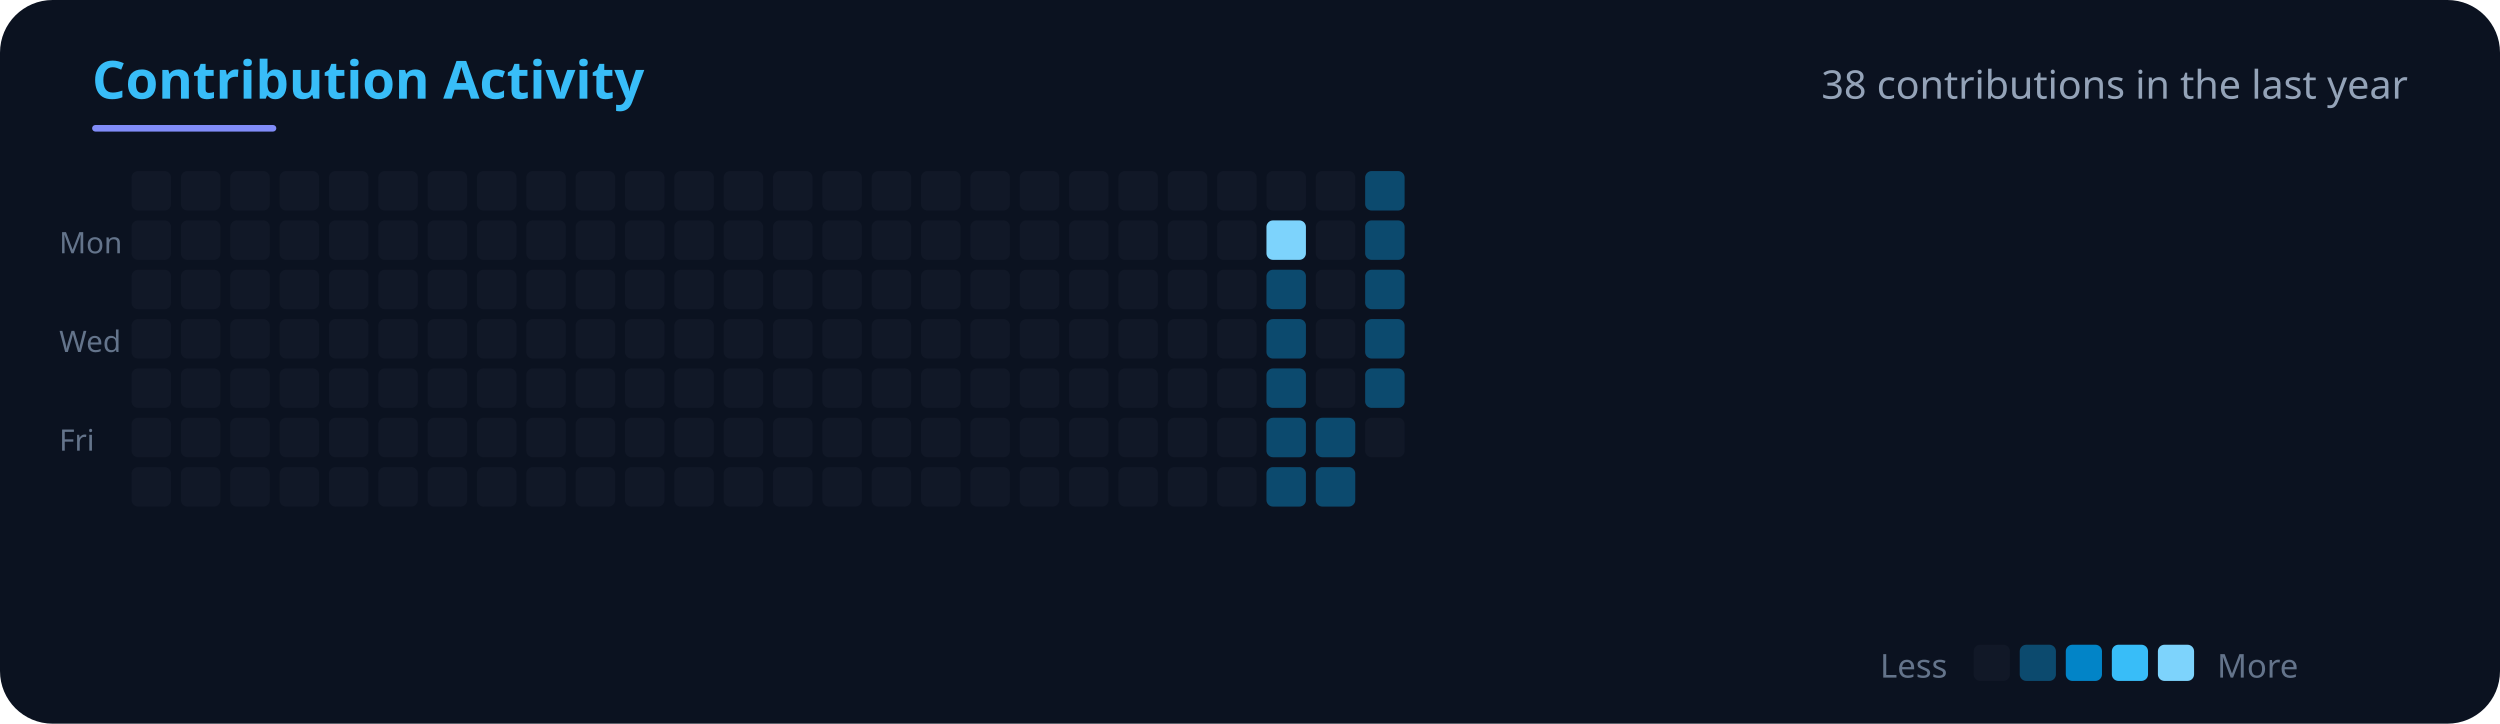
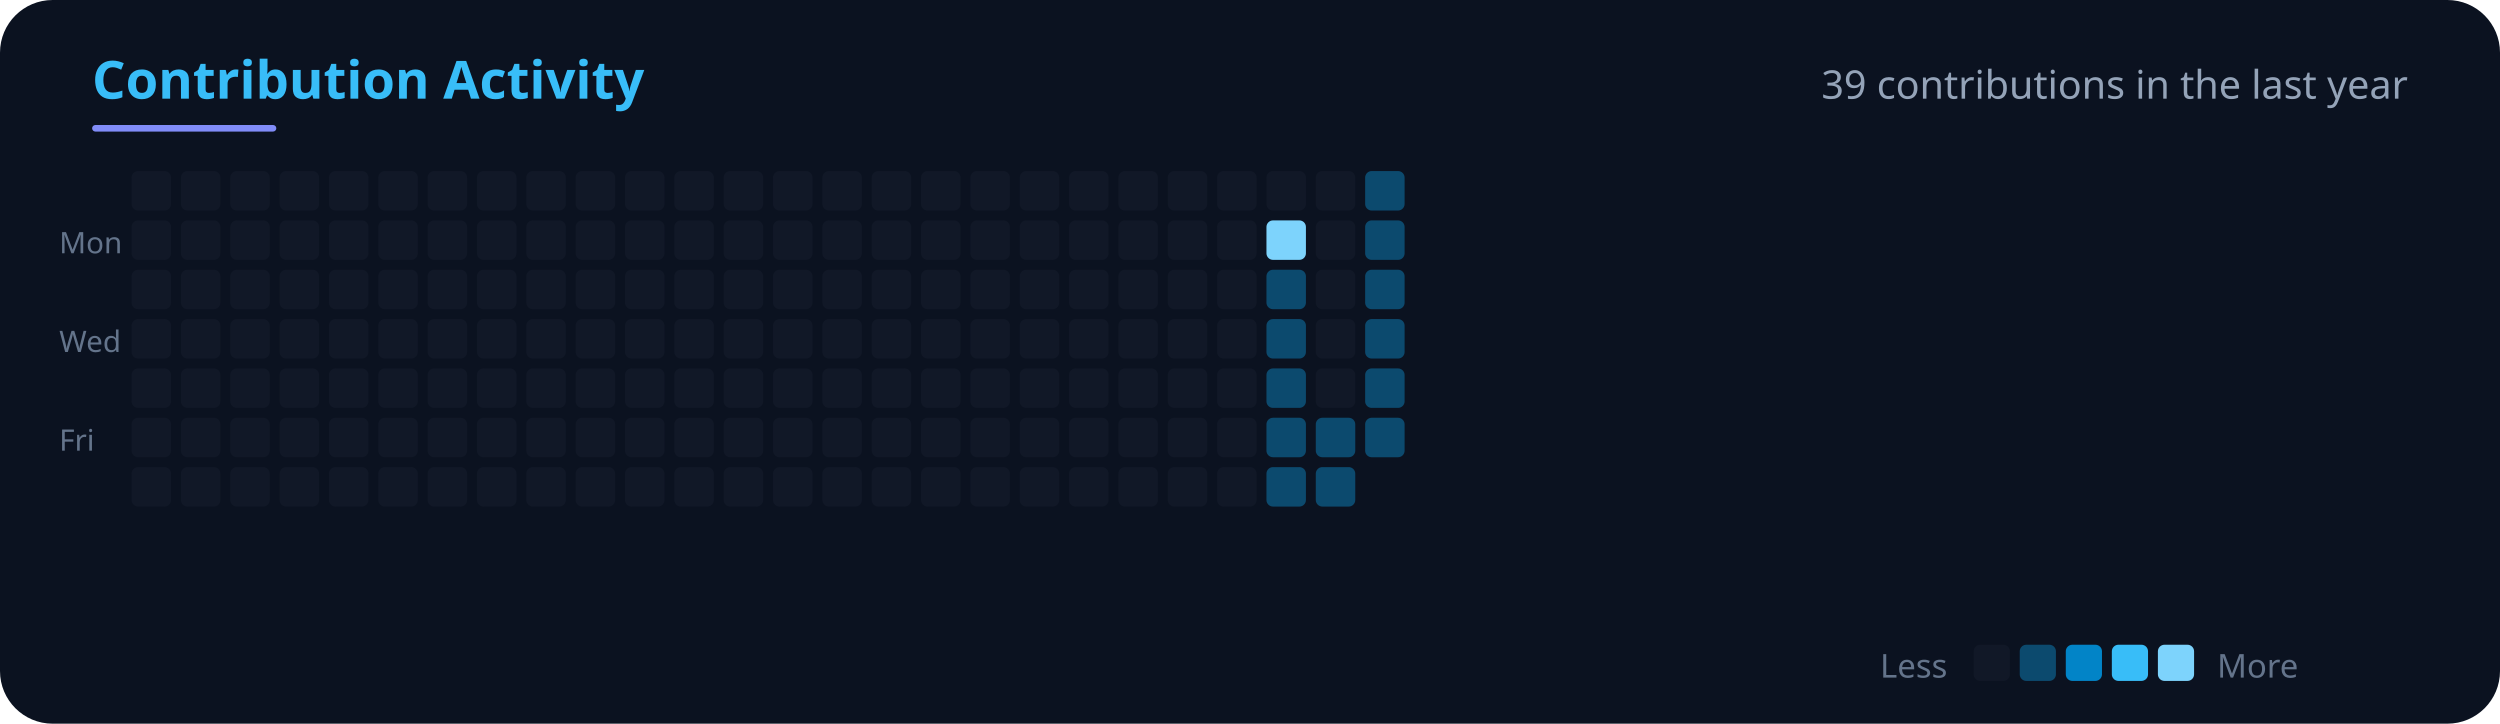
<svg xmlns="http://www.w3.org/2000/svg" width="760" height="220" viewBox="0 0 760 220" role="img">
  <rect width="100%" height="100%" rx="16" fill="#0B1220" />
  <text x="28" y="30" fill="#38BDF8" font-family="Segoe UI, Ubuntu, sans-serif" font-size="16" font-weight="700">Contribution Activity</text>
-   <text x="732" y="30" text-anchor="end" fill="#94A3B8" font-family="Segoe UI, Ubuntu, sans-serif" font-size="12">38 contributions in the last year</text>
+   <text x="732" y="30" text-anchor="end" fill="#94A3B8" font-family="Segoe UI, Ubuntu, sans-serif" font-size="12">39 contributions in the last year</text>
  <rect x="28" y="38" width="56" height="2" rx="1" fill="#818CF8" />
  <text x="18" y="77" fill="#64748B" font-family="Segoe UI, Ubuntu, sans-serif" font-size="9">Mon</text>
  <text x="18" y="107" fill="#64748B" font-family="Segoe UI, Ubuntu, sans-serif" font-size="9">Wed</text>
  <text x="18" y="137" fill="#64748B" font-family="Segoe UI, Ubuntu, sans-serif" font-size="9">Fri</text>
  <rect x="40" y="52" width="12" height="12" rx="2" fill="#111827" />
  <rect x="40" y="67" width="12" height="12" rx="2" fill="#111827" />
  <rect x="40" y="82" width="12" height="12" rx="2" fill="#111827" />
  <rect x="40" y="97" width="12" height="12" rx="2" fill="#111827" />
  <rect x="40" y="112" width="12" height="12" rx="2" fill="#111827" />
  <rect x="40" y="127" width="12" height="12" rx="2" fill="#111827" />
  <rect x="40" y="142" width="12" height="12" rx="2" fill="#111827" />
  <rect x="55" y="52" width="12" height="12" rx="2" fill="#111827" />
  <rect x="55" y="67" width="12" height="12" rx="2" fill="#111827" />
  <rect x="55" y="82" width="12" height="12" rx="2" fill="#111827" />
  <rect x="55" y="97" width="12" height="12" rx="2" fill="#111827" />
  <rect x="55" y="112" width="12" height="12" rx="2" fill="#111827" />
  <rect x="55" y="127" width="12" height="12" rx="2" fill="#111827" />
  <rect x="55" y="142" width="12" height="12" rx="2" fill="#111827" />
  <rect x="70" y="52" width="12" height="12" rx="2" fill="#111827" />
  <rect x="70" y="67" width="12" height="12" rx="2" fill="#111827" />
  <rect x="70" y="82" width="12" height="12" rx="2" fill="#111827" />
  <rect x="70" y="97" width="12" height="12" rx="2" fill="#111827" />
  <rect x="70" y="112" width="12" height="12" rx="2" fill="#111827" />
  <rect x="70" y="127" width="12" height="12" rx="2" fill="#111827" />
  <rect x="70" y="142" width="12" height="12" rx="2" fill="#111827" />
  <rect x="85" y="52" width="12" height="12" rx="2" fill="#111827" />
  <rect x="85" y="67" width="12" height="12" rx="2" fill="#111827" />
  <rect x="85" y="82" width="12" height="12" rx="2" fill="#111827" />
  <rect x="85" y="97" width="12" height="12" rx="2" fill="#111827" />
  <rect x="85" y="112" width="12" height="12" rx="2" fill="#111827" />
  <rect x="85" y="127" width="12" height="12" rx="2" fill="#111827" />
  <rect x="85" y="142" width="12" height="12" rx="2" fill="#111827" />
  <rect x="100" y="52" width="12" height="12" rx="2" fill="#111827" />
  <rect x="100" y="67" width="12" height="12" rx="2" fill="#111827" />
  <rect x="100" y="82" width="12" height="12" rx="2" fill="#111827" />
  <rect x="100" y="97" width="12" height="12" rx="2" fill="#111827" />
  <rect x="100" y="112" width="12" height="12" rx="2" fill="#111827" />
  <rect x="100" y="127" width="12" height="12" rx="2" fill="#111827" />
  <rect x="100" y="142" width="12" height="12" rx="2" fill="#111827" />
  <rect x="115" y="52" width="12" height="12" rx="2" fill="#111827" />
  <rect x="115" y="67" width="12" height="12" rx="2" fill="#111827" />
  <rect x="115" y="82" width="12" height="12" rx="2" fill="#111827" />
  <rect x="115" y="97" width="12" height="12" rx="2" fill="#111827" />
  <rect x="115" y="112" width="12" height="12" rx="2" fill="#111827" />
  <rect x="115" y="127" width="12" height="12" rx="2" fill="#111827" />
  <rect x="115" y="142" width="12" height="12" rx="2" fill="#111827" />
  <rect x="130" y="52" width="12" height="12" rx="2" fill="#111827" />
  <rect x="130" y="67" width="12" height="12" rx="2" fill="#111827" />
  <rect x="130" y="82" width="12" height="12" rx="2" fill="#111827" />
  <rect x="130" y="97" width="12" height="12" rx="2" fill="#111827" />
  <rect x="130" y="112" width="12" height="12" rx="2" fill="#111827" />
  <rect x="130" y="127" width="12" height="12" rx="2" fill="#111827" />
  <rect x="130" y="142" width="12" height="12" rx="2" fill="#111827" />
  <rect x="145" y="52" width="12" height="12" rx="2" fill="#111827" />
  <rect x="145" y="67" width="12" height="12" rx="2" fill="#111827" />
  <rect x="145" y="82" width="12" height="12" rx="2" fill="#111827" />
  <rect x="145" y="97" width="12" height="12" rx="2" fill="#111827" />
  <rect x="145" y="112" width="12" height="12" rx="2" fill="#111827" />
  <rect x="145" y="127" width="12" height="12" rx="2" fill="#111827" />
  <rect x="145" y="142" width="12" height="12" rx="2" fill="#111827" />
  <rect x="160" y="52" width="12" height="12" rx="2" fill="#111827" />
  <rect x="160" y="67" width="12" height="12" rx="2" fill="#111827" />
  <rect x="160" y="82" width="12" height="12" rx="2" fill="#111827" />
  <rect x="160" y="97" width="12" height="12" rx="2" fill="#111827" />
  <rect x="160" y="112" width="12" height="12" rx="2" fill="#111827" />
  <rect x="160" y="127" width="12" height="12" rx="2" fill="#111827" />
  <rect x="160" y="142" width="12" height="12" rx="2" fill="#111827" />
  <rect x="175" y="52" width="12" height="12" rx="2" fill="#111827" />
  <rect x="175" y="67" width="12" height="12" rx="2" fill="#111827" />
  <rect x="175" y="82" width="12" height="12" rx="2" fill="#111827" />
  <rect x="175" y="97" width="12" height="12" rx="2" fill="#111827" />
  <rect x="175" y="112" width="12" height="12" rx="2" fill="#111827" />
  <rect x="175" y="127" width="12" height="12" rx="2" fill="#111827" />
  <rect x="175" y="142" width="12" height="12" rx="2" fill="#111827" />
  <rect x="190" y="52" width="12" height="12" rx="2" fill="#111827" />
  <rect x="190" y="67" width="12" height="12" rx="2" fill="#111827" />
  <rect x="190" y="82" width="12" height="12" rx="2" fill="#111827" />
  <rect x="190" y="97" width="12" height="12" rx="2" fill="#111827" />
  <rect x="190" y="112" width="12" height="12" rx="2" fill="#111827" />
  <rect x="190" y="127" width="12" height="12" rx="2" fill="#111827" />
  <rect x="190" y="142" width="12" height="12" rx="2" fill="#111827" />
  <rect x="205" y="52" width="12" height="12" rx="2" fill="#111827" />
  <rect x="205" y="67" width="12" height="12" rx="2" fill="#111827" />
  <rect x="205" y="82" width="12" height="12" rx="2" fill="#111827" />
  <rect x="205" y="97" width="12" height="12" rx="2" fill="#111827" />
  <rect x="205" y="112" width="12" height="12" rx="2" fill="#111827" />
  <rect x="205" y="127" width="12" height="12" rx="2" fill="#111827" />
  <rect x="205" y="142" width="12" height="12" rx="2" fill="#111827" />
  <rect x="220" y="52" width="12" height="12" rx="2" fill="#111827" />
  <rect x="220" y="67" width="12" height="12" rx="2" fill="#111827" />
  <rect x="220" y="82" width="12" height="12" rx="2" fill="#111827" />
  <rect x="220" y="97" width="12" height="12" rx="2" fill="#111827" />
  <rect x="220" y="112" width="12" height="12" rx="2" fill="#111827" />
  <rect x="220" y="127" width="12" height="12" rx="2" fill="#111827" />
  <rect x="220" y="142" width="12" height="12" rx="2" fill="#111827" />
  <rect x="235" y="52" width="12" height="12" rx="2" fill="#111827" />
  <rect x="235" y="67" width="12" height="12" rx="2" fill="#111827" />
  <rect x="235" y="82" width="12" height="12" rx="2" fill="#111827" />
  <rect x="235" y="97" width="12" height="12" rx="2" fill="#111827" />
  <rect x="235" y="112" width="12" height="12" rx="2" fill="#111827" />
  <rect x="235" y="127" width="12" height="12" rx="2" fill="#111827" />
  <rect x="235" y="142" width="12" height="12" rx="2" fill="#111827" />
  <rect x="250" y="52" width="12" height="12" rx="2" fill="#111827" />
  <rect x="250" y="67" width="12" height="12" rx="2" fill="#111827" />
  <rect x="250" y="82" width="12" height="12" rx="2" fill="#111827" />
  <rect x="250" y="97" width="12" height="12" rx="2" fill="#111827" />
  <rect x="250" y="112" width="12" height="12" rx="2" fill="#111827" />
  <rect x="250" y="127" width="12" height="12" rx="2" fill="#111827" />
  <rect x="250" y="142" width="12" height="12" rx="2" fill="#111827" />
  <rect x="265" y="52" width="12" height="12" rx="2" fill="#111827" />
  <rect x="265" y="67" width="12" height="12" rx="2" fill="#111827" />
  <rect x="265" y="82" width="12" height="12" rx="2" fill="#111827" />
  <rect x="265" y="97" width="12" height="12" rx="2" fill="#111827" />
  <rect x="265" y="112" width="12" height="12" rx="2" fill="#111827" />
  <rect x="265" y="127" width="12" height="12" rx="2" fill="#111827" />
  <rect x="265" y="142" width="12" height="12" rx="2" fill="#111827" />
  <rect x="280" y="52" width="12" height="12" rx="2" fill="#111827" />
  <rect x="280" y="67" width="12" height="12" rx="2" fill="#111827" />
  <rect x="280" y="82" width="12" height="12" rx="2" fill="#111827" />
  <rect x="280" y="97" width="12" height="12" rx="2" fill="#111827" />
  <rect x="280" y="112" width="12" height="12" rx="2" fill="#111827" />
  <rect x="280" y="127" width="12" height="12" rx="2" fill="#111827" />
  <rect x="280" y="142" width="12" height="12" rx="2" fill="#111827" />
  <rect x="295" y="52" width="12" height="12" rx="2" fill="#111827" />
  <rect x="295" y="67" width="12" height="12" rx="2" fill="#111827" />
  <rect x="295" y="82" width="12" height="12" rx="2" fill="#111827" />
  <rect x="295" y="97" width="12" height="12" rx="2" fill="#111827" />
  <rect x="295" y="112" width="12" height="12" rx="2" fill="#111827" />
  <rect x="295" y="127" width="12" height="12" rx="2" fill="#111827" />
  <rect x="295" y="142" width="12" height="12" rx="2" fill="#111827" />
  <rect x="310" y="52" width="12" height="12" rx="2" fill="#111827" />
  <rect x="310" y="67" width="12" height="12" rx="2" fill="#111827" />
  <rect x="310" y="82" width="12" height="12" rx="2" fill="#111827" />
  <rect x="310" y="97" width="12" height="12" rx="2" fill="#111827" />
  <rect x="310" y="112" width="12" height="12" rx="2" fill="#111827" />
  <rect x="310" y="127" width="12" height="12" rx="2" fill="#111827" />
  <rect x="310" y="142" width="12" height="12" rx="2" fill="#111827" />
  <rect x="325" y="52" width="12" height="12" rx="2" fill="#111827" />
  <rect x="325" y="67" width="12" height="12" rx="2" fill="#111827" />
  <rect x="325" y="82" width="12" height="12" rx="2" fill="#111827" />
  <rect x="325" y="97" width="12" height="12" rx="2" fill="#111827" />
  <rect x="325" y="112" width="12" height="12" rx="2" fill="#111827" />
  <rect x="325" y="127" width="12" height="12" rx="2" fill="#111827" />
  <rect x="325" y="142" width="12" height="12" rx="2" fill="#111827" />
  <rect x="340" y="52" width="12" height="12" rx="2" fill="#111827" />
  <rect x="340" y="67" width="12" height="12" rx="2" fill="#111827" />
  <rect x="340" y="82" width="12" height="12" rx="2" fill="#111827" />
  <rect x="340" y="97" width="12" height="12" rx="2" fill="#111827" />
  <rect x="340" y="112" width="12" height="12" rx="2" fill="#111827" />
  <rect x="340" y="127" width="12" height="12" rx="2" fill="#111827" />
  <rect x="340" y="142" width="12" height="12" rx="2" fill="#111827" />
  <rect x="355" y="52" width="12" height="12" rx="2" fill="#111827" />
  <rect x="355" y="67" width="12" height="12" rx="2" fill="#111827" />
  <rect x="355" y="82" width="12" height="12" rx="2" fill="#111827" />
  <rect x="355" y="97" width="12" height="12" rx="2" fill="#111827" />
  <rect x="355" y="112" width="12" height="12" rx="2" fill="#111827" />
  <rect x="355" y="127" width="12" height="12" rx="2" fill="#111827" />
  <rect x="355" y="142" width="12" height="12" rx="2" fill="#111827" />
  <rect x="370" y="52" width="12" height="12" rx="2" fill="#111827" />
  <rect x="370" y="67" width="12" height="12" rx="2" fill="#111827" />
  <rect x="370" y="82" width="12" height="12" rx="2" fill="#111827" />
  <rect x="370" y="97" width="12" height="12" rx="2" fill="#111827" />
  <rect x="370" y="112" width="12" height="12" rx="2" fill="#111827" />
  <rect x="370" y="127" width="12" height="12" rx="2" fill="#111827" />
  <rect x="370" y="142" width="12" height="12" rx="2" fill="#111827" />
  <rect x="385" y="52" width="12" height="12" rx="2" fill="#111827" />
  <rect x="385" y="67" width="12" height="12" rx="2" fill="#7DD3FC" />
  <rect x="385" y="82" width="12" height="12" rx="2" fill="#0C4A6E" />
  <rect x="385" y="97" width="12" height="12" rx="2" fill="#0C4A6E" />
  <rect x="385" y="112" width="12" height="12" rx="2" fill="#0C4A6E" />
  <rect x="385" y="127" width="12" height="12" rx="2" fill="#0C4A6E" />
  <rect x="385" y="142" width="12" height="12" rx="2" fill="#0C4A6E" />
  <rect x="400" y="52" width="12" height="12" rx="2" fill="#111827" />
  <rect x="400" y="67" width="12" height="12" rx="2" fill="#111827" />
  <rect x="400" y="82" width="12" height="12" rx="2" fill="#111827" />
  <rect x="400" y="97" width="12" height="12" rx="2" fill="#111827" />
  <rect x="400" y="112" width="12" height="12" rx="2" fill="#111827" />
  <rect x="400" y="127" width="12" height="12" rx="2" fill="#0C4A6E" />
  <rect x="400" y="142" width="12" height="12" rx="2" fill="#0C4A6E" />
  <rect x="415" y="52" width="12" height="12" rx="2" fill="#0C4A6E" />
  <rect x="415" y="67" width="12" height="12" rx="2" fill="#0C4A6E" />
  <rect x="415" y="82" width="12" height="12" rx="2" fill="#0C4A6E" />
  <rect x="415" y="97" width="12" height="12" rx="2" fill="#0C4A6E" />
  <rect x="415" y="112" width="12" height="12" rx="2" fill="#0C4A6E" />
-   <rect x="415" y="127" width="12" height="12" rx="2" fill="#111827" />
+   <rect x="415" y="127" width="12" height="12" rx="2" fill="#0C4A6E" />
  <text x="592" y="206" text-anchor="end" fill="#64748B" font-size="10" font-family="Segoe UI, Ubuntu, sans-serif">Less</text>
  <rect x="600" y="196" width="11" height="11" rx="2" fill="#111827" />
  <rect x="614" y="196" width="11" height="11" rx="2" fill="#0C4A6E" />
  <rect x="628" y="196" width="11" height="11" rx="2" fill="#0284C7" />
  <rect x="642" y="196" width="11" height="11" rx="2" fill="#38BDF8" />
  <rect x="656" y="196" width="11" height="11" rx="2" fill="#7DD3FC" />
  <text x="674" y="206" fill="#64748B" font-size="10" font-family="Segoe UI, Ubuntu, sans-serif">More</text>
</svg>
